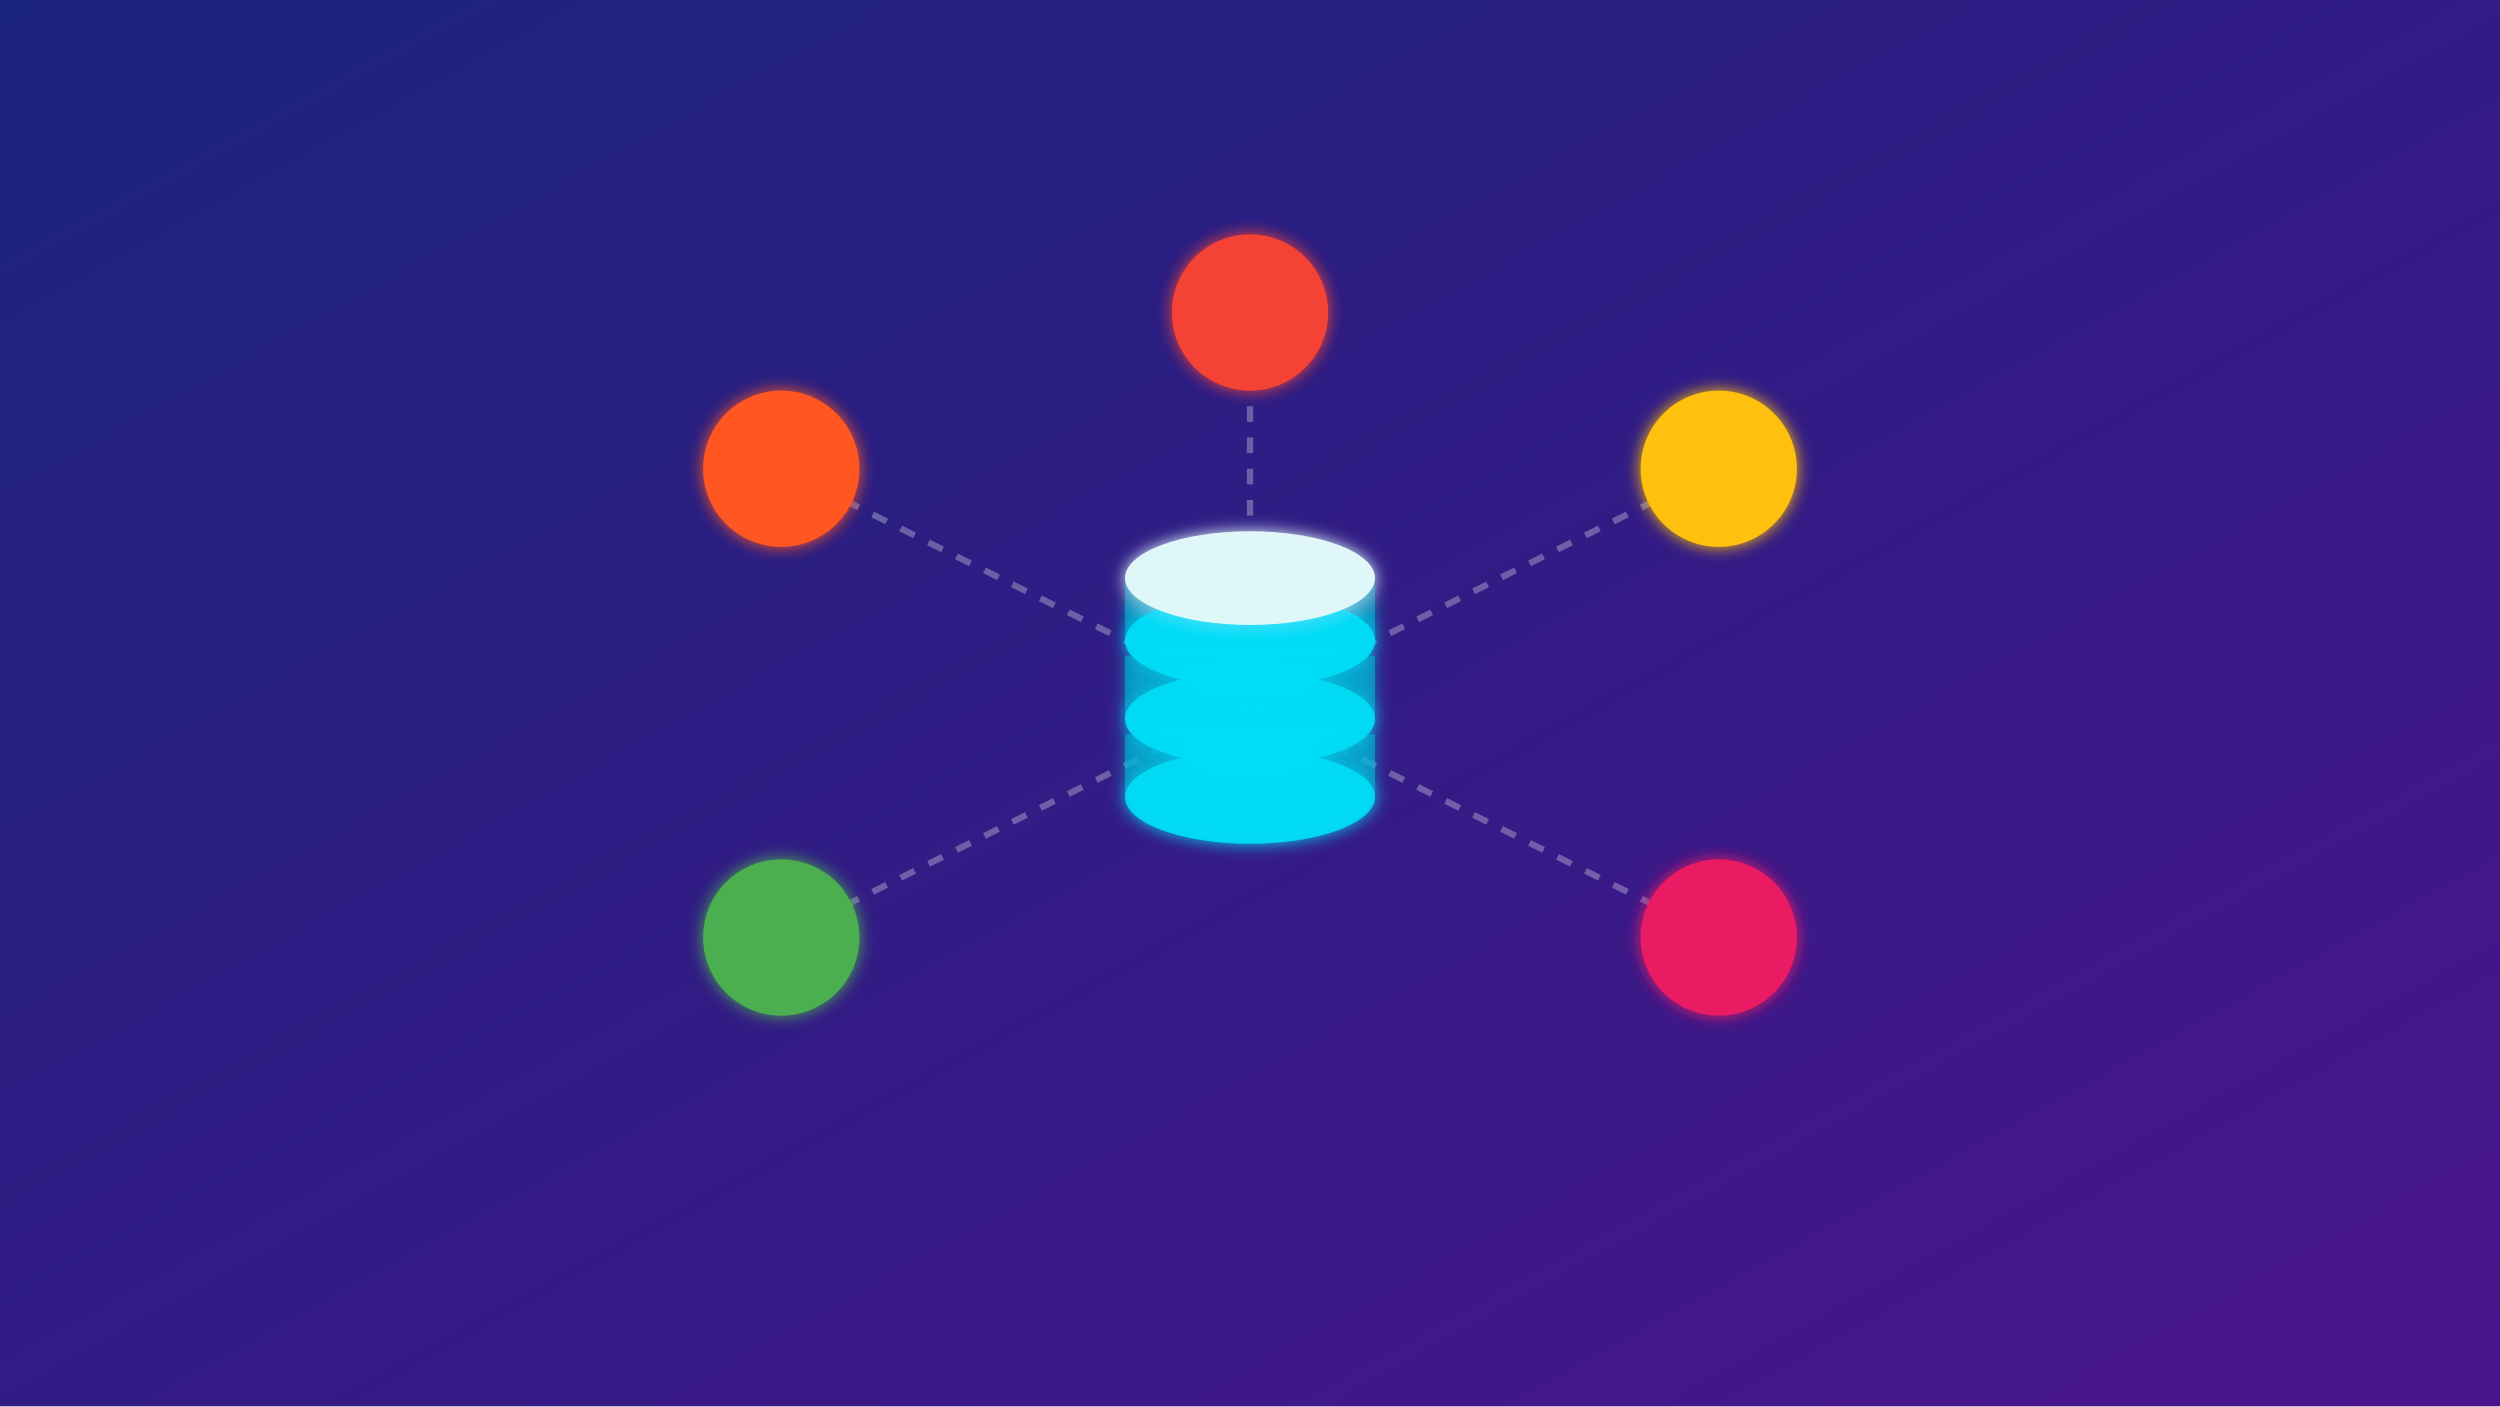
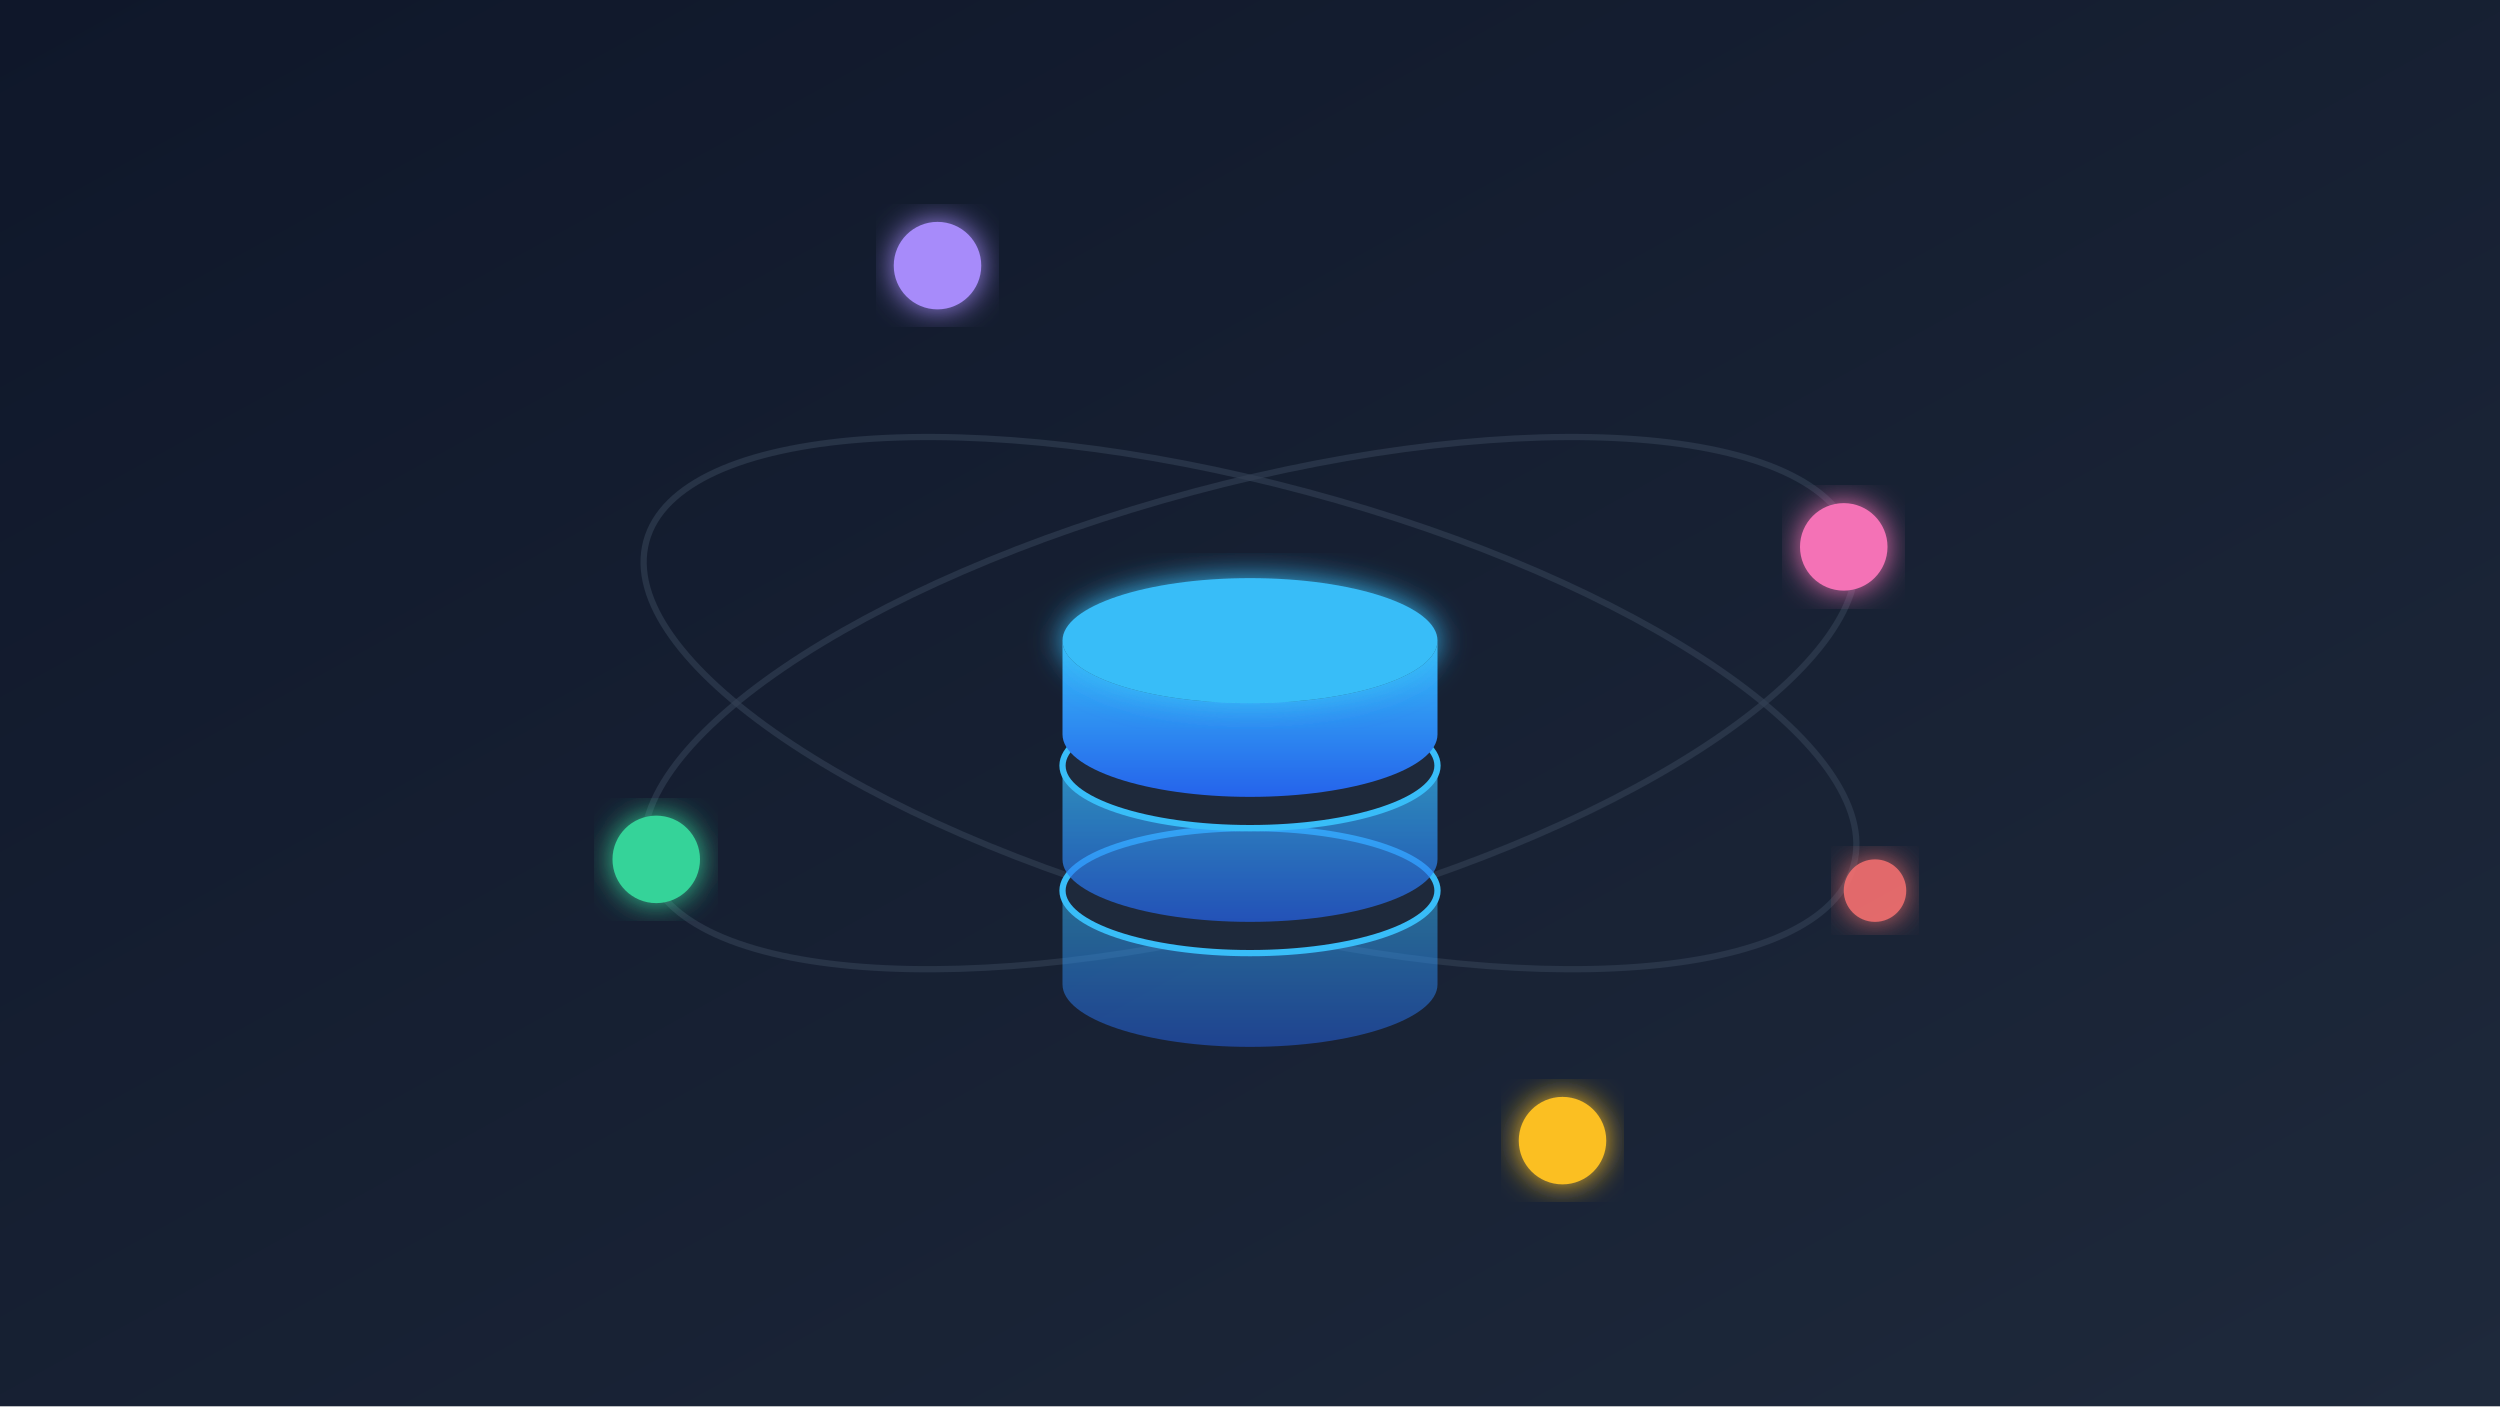
<svg xmlns="http://www.w3.org/2000/svg" width="800" height="450" viewBox="0 0 800 450">
  <defs>
-     <linearGradient id="bg" x1="0%" y1="0%" x2="100%" y2="100%">
-       <stop offset="0%" stop-color="#1A237E" />
-       <stop offset="100%" stop-color="#4A148C" />
+     <linearGradient id="grad_blue" x1="0%" y1="0%" x2="0%" y2="100%">
+       <stop offset="0%" style="stop-color:#38bdf8;stop-opacity:1" />
+       <stop offset="100%" style="stop-color:#2563eb;stop-opacity:1" />
    </linearGradient>
-     <filter id="glow">
-       <feGaussianBlur stdDeviation="2.5" result="coloredBlur" />
-       <feMerge>
-         <feMergeNode in="coloredBlur" />
-         <feMergeNode in="SourceGraphic" />
-       </feMerge>
+     <linearGradient id="grad_bg" x1="0%" y1="0%" x2="100%" y2="100%">
+       <stop offset="0%" style="stop-color:#0f172a;stop-opacity:1" />
+       <stop offset="100%" style="stop-color:#1e293b;stop-opacity:1" />
+     </linearGradient>
+     <filter id="glow" x="-20%" y="-20%" width="140%" height="140%">
+       <feGaussianBlur stdDeviation="5" result="blur" />
+       <feComposite in="SourceGraphic" in2="blur" operator="over" />
    </filter>
  </defs>
-   <rect width="800" height="450" fill="url(#bg)" />
-   <g stroke="#ffffff" stroke-width="2" stroke-dasharray="5,5" opacity="0.3">
-     <line x1="400" y1="225" x2="250" y2="150" />
-     <line x1="400" y1="225" x2="550" y2="150" />
-     <line x1="400" y1="225" x2="250" y2="300" />
-     <line x1="400" y1="225" x2="550" y2="300" />
-     <line x1="400" y1="225" x2="400" y2="100" />
+   <rect width="800" height="450" fill="url(#grad_bg)" />
+   <g transform="translate(400, 225)">
+     <ellipse cx="0" cy="0" rx="200" ry="70" fill="none" stroke="#334155" stroke-width="2" transform="rotate(-15)" opacity="0.6" />
+     <ellipse cx="0" cy="0" rx="200" ry="70" fill="none" stroke="#334155" stroke-width="2" transform="rotate(15)" opacity="0.6" />
+     <path d="M-60,60 L-60,90 A60,20 0 0,0 60,90 L60,60 A60,20 0 0,1 -60,60" fill="url(#grad_blue)" opacity="0.5" />
+     <ellipse cx="0" cy="60" rx="60" ry="20" fill="#1e293b" stroke="#38bdf8" stroke-width="2" />
+     <path d="M-60,20 L-60,50 A60,20 0 0,0 60,50 L60,20 A60,20 0 0,1 -60,20" fill="url(#grad_blue)" opacity="0.7" />
+     <ellipse cx="0" cy="20" rx="60" ry="20" fill="#1e293b" stroke="#38bdf8" stroke-width="2" />
+     <path d="M-60,-20 L-60,10 A60,20 0 0,0 60,10 L60,-20 A60,20 0 0,1 -60,-20" fill="url(#grad_blue)" />
+     <ellipse cx="0" cy="-20" rx="60" ry="20" fill="#38bdf8" filter="url(#glow)" />
+     <circle cx="190" cy="-50" r="14" fill="#f472b6" filter="url(#glow)">
+       <animate attributeName="r" values="14;16;14" dur="2s" repeatCount="indefinite" />
+     </circle>
+     <circle cx="-190" cy="50" r="14" fill="#34d399" filter="url(#glow)">
+       <animate attributeName="r" values="14;16;14" dur="2.5s" repeatCount="indefinite" />
+     </circle>
+     <circle cx="100" cy="140" r="14" fill="#fbbf24" filter="url(#glow)">
+       <animate attributeName="r" values="14;16;14" dur="3s" repeatCount="indefinite" />
+     </circle>
+     <circle cx="-100" cy="-140" r="14" fill="#a78bfa" filter="url(#glow)">
+       <animate attributeName="r" values="14;16;14" dur="2.2s" repeatCount="indefinite" />
+     </circle>
+     <circle cx="200" cy="60" r="10" fill="#f87171" opacity="0.9" filter="url(#glow)">
+       <animate attributeName="r" values="10;12;10" dur="2.8s" repeatCount="indefinite" />
+     </circle>
  </g>
-   <g transform="translate(360, 185)" filter="url(#glow)">
-     <path d="M0,50 v20 a40,15 0 0,0 80,0 v-20" fill="#00B8D4" opacity="0.6" />
-     <ellipse cx="40" cy="70" rx="40" ry="15" fill="#00E5FF" opacity="0.8" />
-     <path d="M0,25 v20 a40,15 0 0,0 80,0 v-20" fill="#00B8D4" opacity="0.6" />
-     <ellipse cx="40" cy="45" rx="40" ry="15" fill="#00E5FF" opacity="0.8" />
-     <path d="M0,0 v20 a40,15 0 0,0 80,0 v-20" fill="#00B8D4" opacity="0.6" />
-     <ellipse cx="40" cy="20" rx="40" ry="15" fill="#00E5FF" opacity="0.8" />
-     <ellipse cx="40" cy="0" rx="40" ry="15" fill="#E0F7FA" />
-   </g>
-   <circle cx="250" cy="150" r="25" fill="#FF5722" filter="url(#glow)" />
-   <circle cx="550" cy="150" r="25" fill="#FFC107" filter="url(#glow)" />
-   <circle cx="250" cy="300" r="25" fill="#4CAF50" filter="url(#glow)" />
-   <circle cx="550" cy="300" r="25" fill="#E91E63" filter="url(#glow)" />
-   <circle cx="400" cy="100" r="25" fill="#F44336" filter="url(#glow)" />
</svg>
